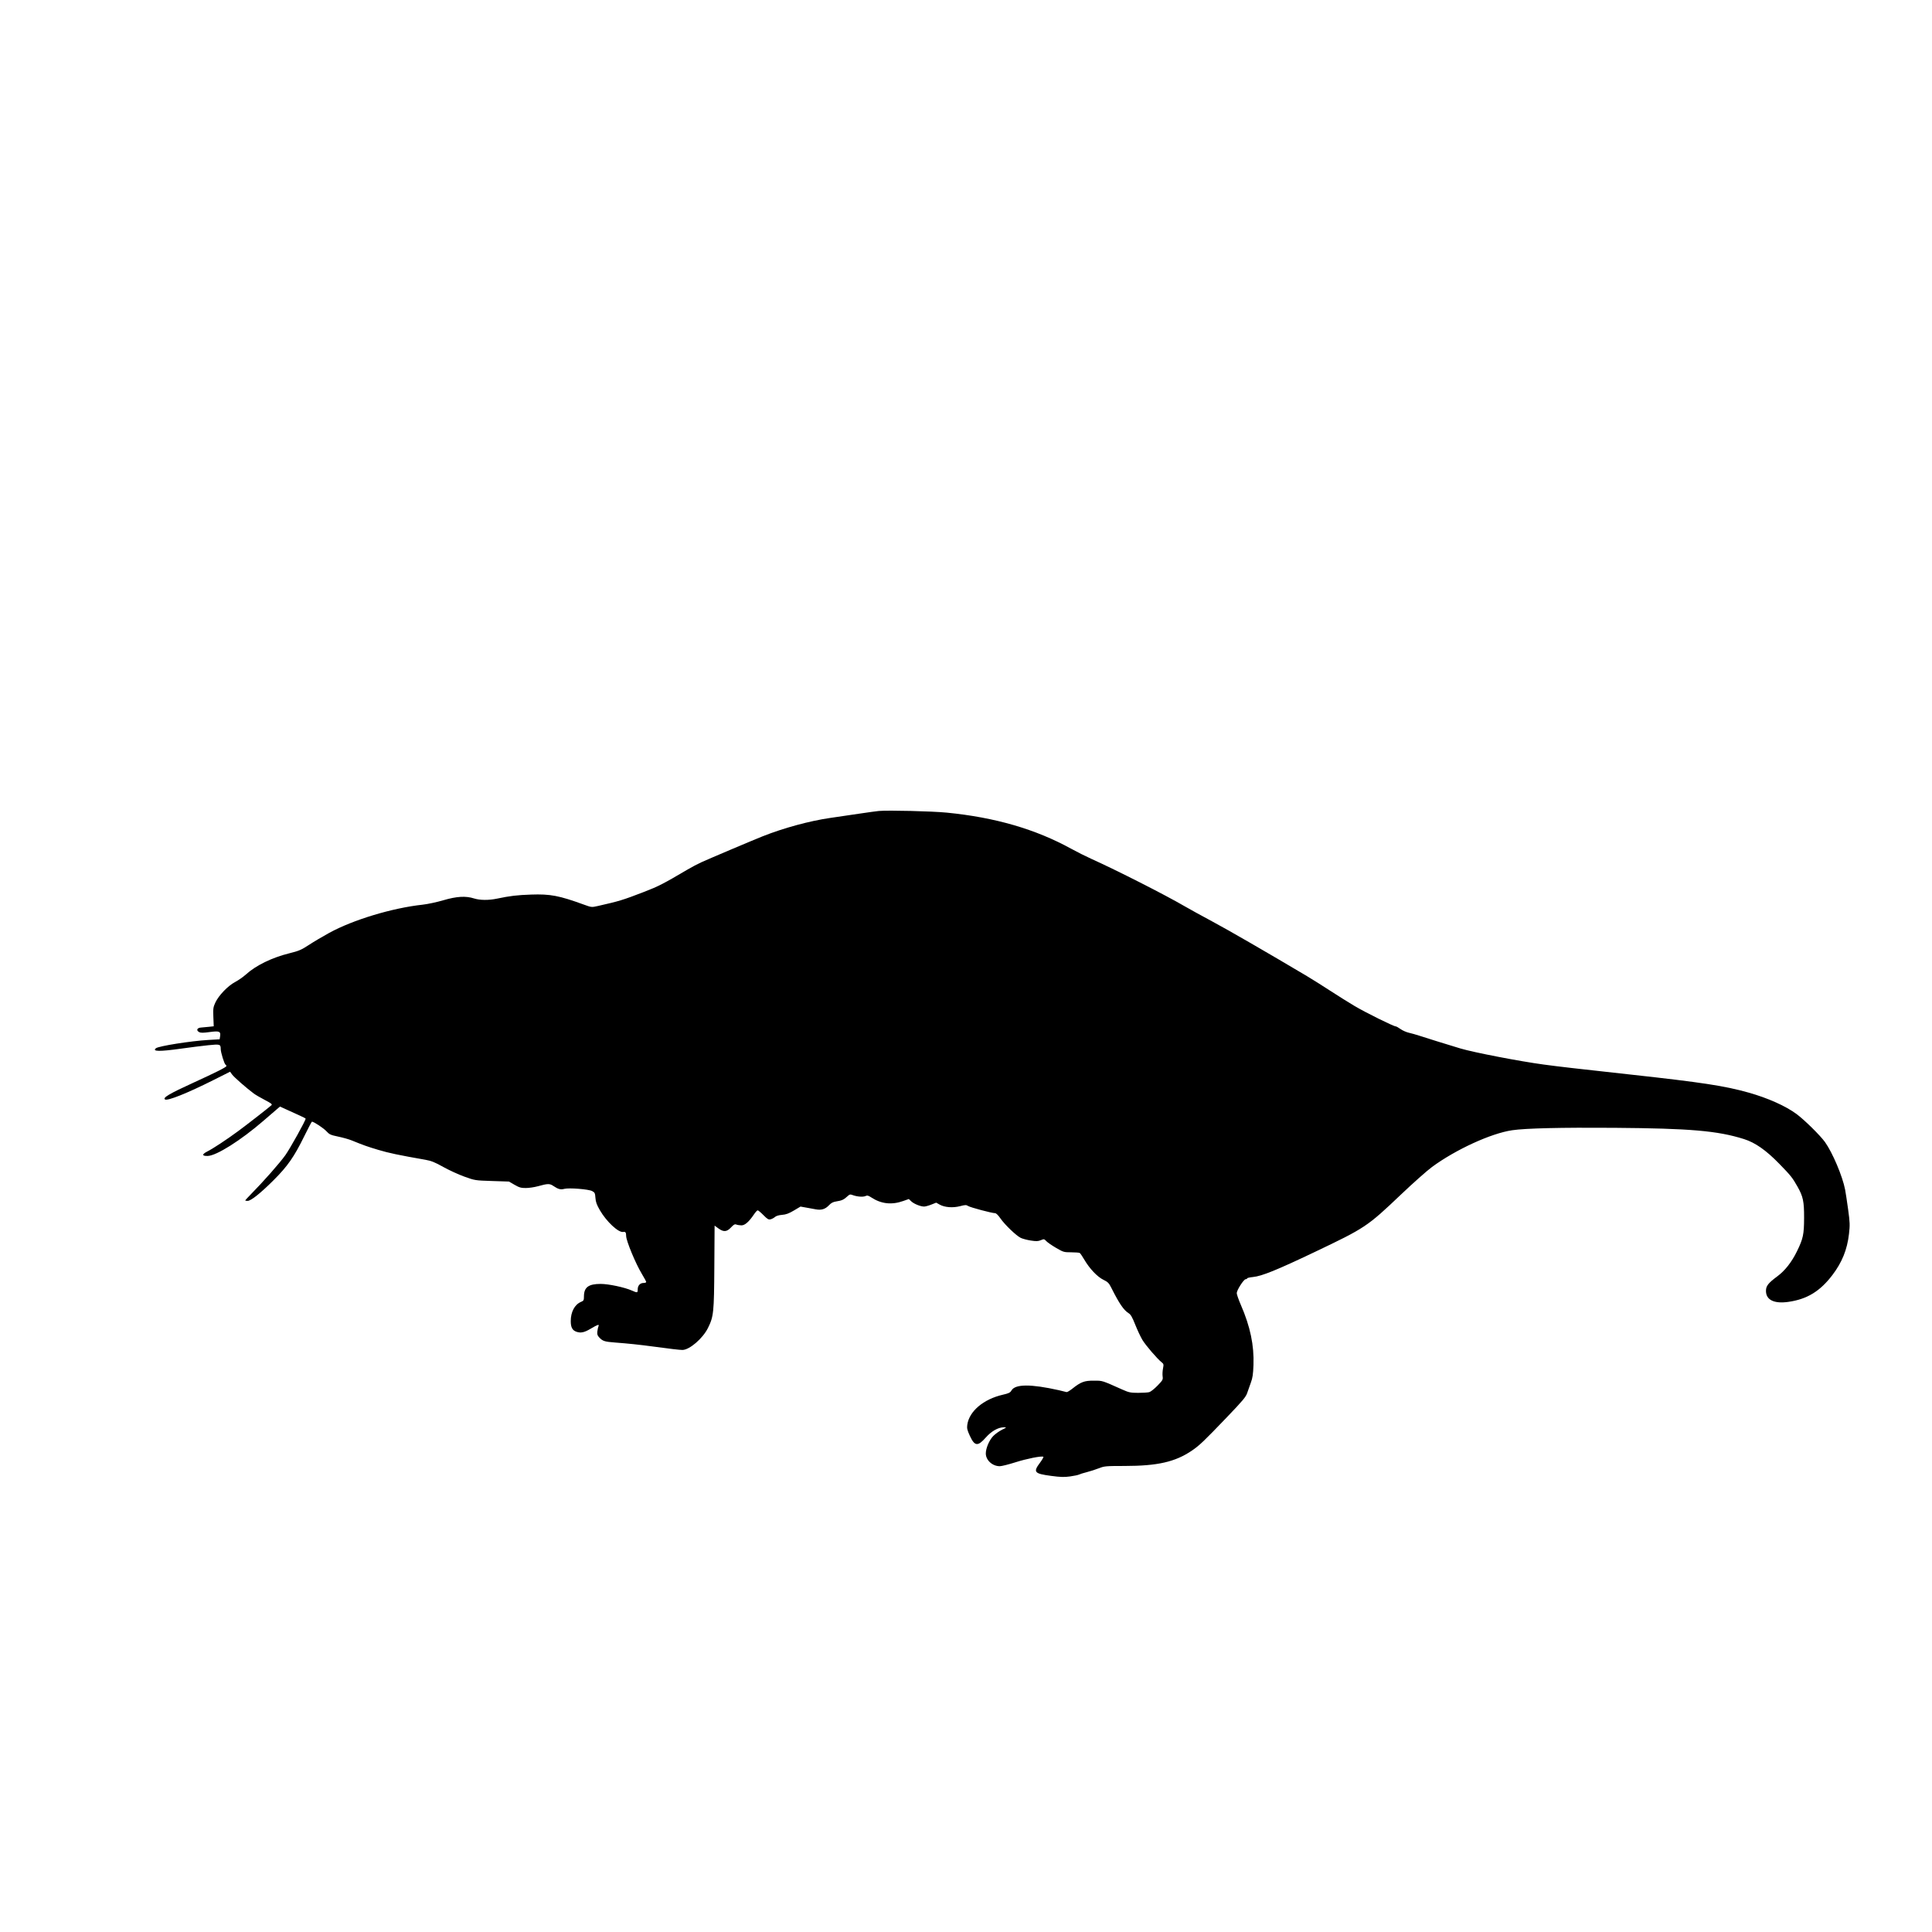
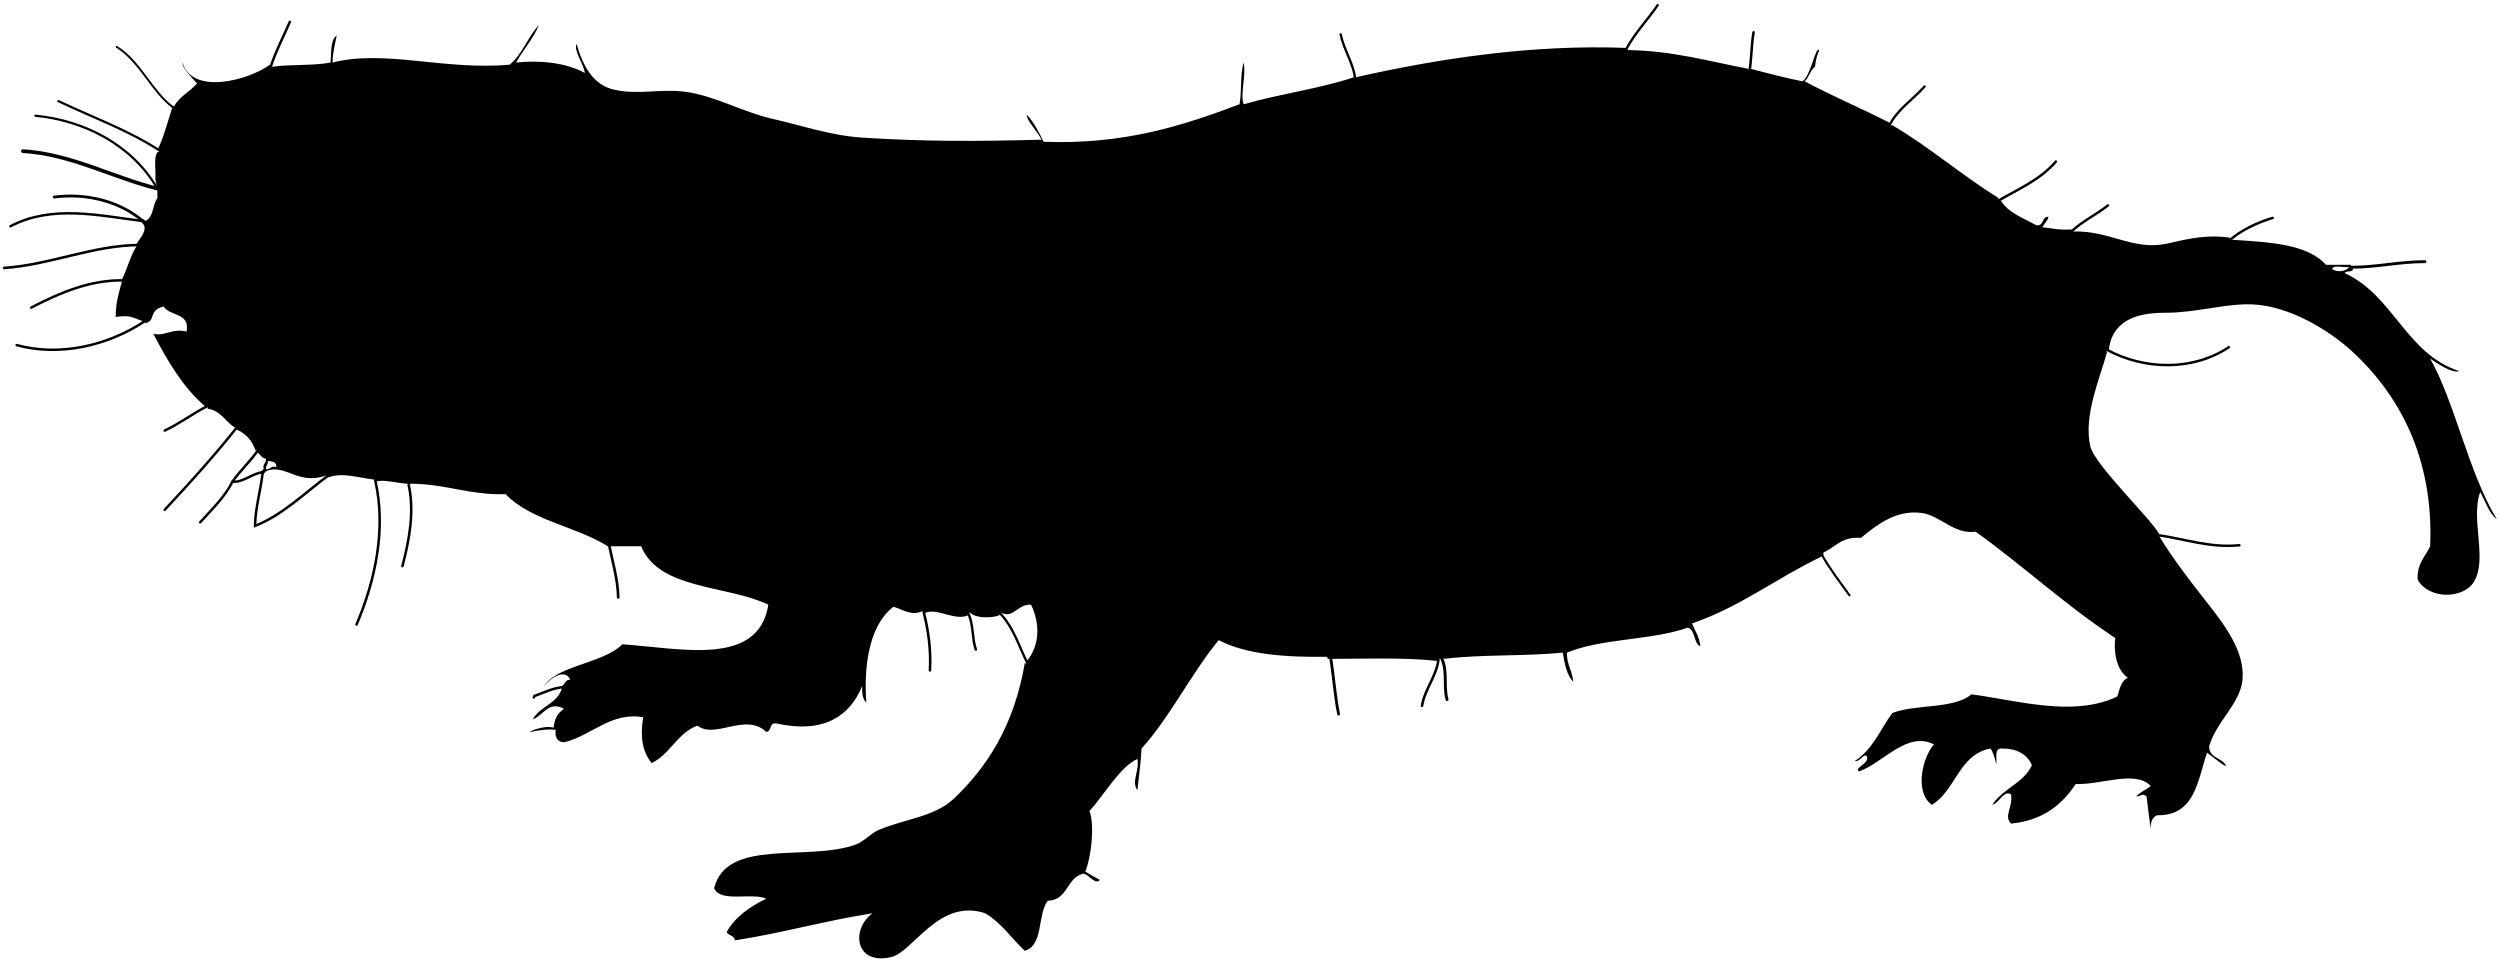
- <svg xmlns="http://www.w3.org/2000/svg" width="2048" height="2048" viewBox="0 0 2048 2048" version="1.1">
-   <path d="M 931.500 859.670 C 929.300 859.869, 920.075 861.141, 911 862.496 C 901.925 863.851, 887.975 865.903, 880 867.055 C 858.231 870.200, 830.673 877.693, 808.500 886.497 C 798.302 890.546, 751.684 910.283, 743.500 914.016 C 739.650 915.773, 732.900 919.336, 728.500 921.935 C 703.322 936.806, 697.926 939.579, 682.869 945.386 C 660.261 954.106, 656.381 955.292, 633.802 960.384 C 627.121 961.891, 627.083 961.887, 618.802 958.876 C 592.631 949.358, 583.265 947.581, 563 948.286 C 547.988 948.809, 540.859 949.658, 526.803 952.599 C 517.999 954.441, 508.689 954.358, 502.500 952.383 C 493.709 949.577, 484.119 950.141, 470 954.294 C 463.125 956.316, 453.225 958.434, 448 959.001 C 415.765 962.498, 374.247 975.038, 348.929 988.926 C 341.917 992.772, 332.158 998.560, 327.241 1001.788 C 319.469 1006.891, 316.814 1008.026, 306.901 1010.477 C 288.316 1015.073, 271.255 1023.385, 260.624 1033.023 C 257.806 1035.578, 252.653 1039.174, 249.174 1041.014 C 241.509 1045.068, 231.776 1055.217, 228.246 1062.836 C 226.025 1067.633, 225.814 1069.172, 226.171 1078.041 L 226.567 1087.910 221.534 1088.456 C 218.765 1088.756, 214.929 1089.113, 213.008 1089.251 C 208.823 1089.549, 207.746 1092.259, 211.099 1094.053 C 212.816 1094.972, 215.345 1094.964, 222.270 1094.017 C 232.546 1092.613, 234.146 1093.278, 233.306 1098.603 L 232.816 1101.706 221.158 1102.369 C 202.434 1103.435, 168.094 1108.862, 165.261 1111.203 C 161.029 1114.700, 169.181 1114.810, 192.218 1111.567 C 201.723 1110.229, 214.622 1108.611, 220.882 1107.972 C 233.338 1106.700, 233.954 1106.896, 233.985 1112.145 C 234.004 1115.550, 237.756 1127.731, 239.027 1128.517 C 239.562 1128.847, 240 1129.536, 240 1130.048 C 240 1131.207, 229.195 1136.661, 205.134 1147.647 C 179.507 1159.348, 172.115 1163.717, 174.965 1165.478 C 177.699 1167.168, 198.751 1158.733, 226.203 1144.948 L 243.906 1136.059 245.992 1138.989 C 247.957 1141.748, 261.291 1153.440, 269 1159.163 C 270.925 1160.593, 276.232 1163.692, 280.793 1166.052 C 287.393 1169.466, 288.823 1170.587, 287.793 1171.540 C 285.088 1174.048, 262.080 1191.965, 252.625 1198.929 C 240.269 1208.028, 225.982 1217.450, 219.684 1220.652 C 213.767 1223.660, 214.029 1225.558, 220.330 1225.340 C 229.564 1225.021, 255.281 1208.795, 278.926 1188.370 C 285.211 1182.942, 291.806 1177.265, 293.582 1175.755 L 296.812 1173.009 304.656 1176.588 C 308.970 1178.556, 315.088 1181.336, 318.250 1182.767 C 321.413 1184.197, 324 1185.568, 324 1185.814 C 324 1187.818, 307.572 1217.384, 302.505 1224.500 C 296.537 1232.881, 279.089 1252.665, 265.750 1266.176 C 262.587 1269.379, 260 1272.225, 260 1272.500 C 260 1272.775, 261.080 1273, 262.401 1273 C 265.985 1273, 275.985 1265.052, 290.053 1251.020 C 304.883 1236.229, 311.842 1226.235, 322.622 1204.250 C 326.735 1195.862, 330.360 1189, 330.678 1189 C 332.609 1189, 343.060 1195.913, 346 1199.135 C 349.147 1202.582, 350.409 1203.159, 358.500 1204.845 C 363.450 1205.877, 369.863 1207.683, 372.750 1208.860 C 385.512 1214.062, 389.222 1215.380, 401.080 1218.929 C 412.180 1222.251, 422.687 1224.460, 451.123 1229.449 C 457.174 1230.511, 461.020 1232.060, 469.785 1236.969 C 475.856 1240.369, 485.926 1244.991, 492.162 1247.241 C 503.442 1251.310, 503.592 1251.334, 521.500 1251.915 L 539.500 1252.500 545.449 1255.938 C 550.471 1258.839, 552.343 1259.370, 557.449 1259.343 C 560.777 1259.326, 566.425 1258.504, 570 1257.517 C 580.872 1254.515, 582.647 1254.490, 586.783 1257.287 C 591.726 1260.629, 594.277 1261.287, 598.216 1260.238 C 603.070 1258.945, 623.850 1260.583, 627.637 1262.557 C 630.490 1264.045, 630.811 1264.704, 631.187 1269.847 C 631.510 1274.252, 632.564 1277.155, 635.967 1283 C 643 1295.083, 655.639 1306.827, 660.633 1305.921 C 663.055 1305.481, 663.689 1306.361, 663.754 1310.250 C 663.842 1315.512, 673.788 1339.496, 680.399 1350.386 C 682.930 1354.555, 685 1358.424, 685 1358.983 C 685 1359.542, 683.720 1360, 682.155 1360 C 678.514 1360, 676 1362.789, 676 1366.829 C 676 1370.555, 675.658 1370.621, 669.784 1368.023 C 662.037 1364.596, 645.116 1361.003, 636.718 1361.001 C 623.790 1360.999, 619 1364.602, 619 1374.329 C 619 1378.308, 618.695 1378.884, 615.995 1380.002 C 609.197 1382.818, 605.002 1390.653, 605.020 1400.500 C 605.032 1407.019, 606.748 1410.221, 611.026 1411.705 C 615.623 1413.299, 619.351 1412.519, 626 1408.571 C 633.497 1404.121, 635.447 1403.467, 634.450 1405.739 C 634.024 1406.707, 633.474 1409.218, 633.227 1411.317 C 632.871 1414.337, 633.270 1415.661, 635.139 1417.659 C 638.873 1421.652, 640.835 1422.288, 652 1423.129 C 666.051 1424.188, 678.127 1425.458, 692 1427.336 C 710.507 1429.842, 720.413 1431, 723.342 1431 C 730.855 1431, 745.005 1418.833, 750.518 1407.632 C 756.495 1395.488, 756.920 1391.377, 757.226 1342.779 L 757.500 1299.197 761.447 1302.099 C 767.002 1306.182, 770.437 1305.935, 774.904 1301.134 C 777.737 1298.088, 778.924 1297.437, 780.500 1298.064 C 781.600 1298.501, 784.015 1298.891, 785.868 1298.930 C 789.564 1299.007, 793.924 1295.199, 799.315 1287.185 C 800.863 1284.883, 802.611 1283, 803.198 1283 C 803.786 1283, 806.516 1285.284, 809.264 1288.076 C 813.501 1292.381, 814.658 1293.053, 816.880 1292.502 C 818.321 1292.144, 820.400 1291.037, 821.500 1290.041 C 822.742 1288.917, 825.589 1288.068, 829.009 1287.803 C 833.208 1287.477, 836.192 1286.381, 841.552 1283.197 L 848.585 1279.019 854.543 1280.084 C 857.819 1280.670, 862.464 1281.515, 864.865 1281.962 C 870.690 1283.047, 874.854 1281.748, 878.732 1277.637 C 881.154 1275.069, 883.110 1274.061, 886.720 1273.519 C 892.321 1272.680, 894.523 1271.666, 898.202 1268.237 C 900.540 1266.057, 901.281 1265.860, 903.702 1266.778 C 908.363 1268.544, 914.750 1269.071, 917.315 1267.902 C 919.348 1266.976, 920.363 1267.207, 923.619 1269.337 C 934.136 1276.217, 945.177 1277.449, 957.451 1273.113 L 963.401 1271.010 965.965 1273.466 C 968.736 1276.121, 975.824 1279, 979.589 1279 C 980.874 1279, 984.286 1278.070, 987.171 1276.933 L 992.416 1274.865 996.101 1276.937 C 1001.385 1279.906, 1010.122 1280.569, 1017.745 1278.578 C 1023.252 1277.141, 1024.257 1277.120, 1026.245 1278.408 C 1028.578 1279.919, 1051.429 1286, 1054.775 1286 C 1055.942 1286, 1058.112 1288.097, 1060.433 1291.467 C 1065.109 1298.257, 1077.334 1309.982, 1082.091 1312.239 C 1084.048 1313.168, 1088.828 1314.421, 1092.714 1315.024 C 1098.511 1315.923, 1100.410 1315.856, 1103.298 1314.649 C 1106.670 1313.240, 1106.917 1313.283, 1109.159 1315.670 C 1110.447 1317.040, 1115.100 1320.258, 1119.500 1322.821 C 1127.203 1327.307, 1127.797 1327.481, 1135.500 1327.490 C 1139.900 1327.496, 1143.994 1327.822, 1144.598 1328.215 C 1145.201 1328.608, 1147.359 1331.774, 1149.392 1335.250 C 1154.980 1344.806, 1163.149 1353.436, 1169.585 1356.585 C 1174.444 1358.963, 1175.493 1360.038, 1178.181 1365.396 C 1186.439 1381.855, 1191.221 1388.854, 1196.403 1392.065 C 1198.641 1393.452, 1200.252 1396.250, 1203.428 1404.262 C 1205.695 1409.981, 1209.114 1417.249, 1211.025 1420.414 C 1214.499 1426.166, 1226.810 1440.490, 1231.347 1444.058 C 1233.567 1445.804, 1233.680 1446.316, 1232.823 1450.725 C 1232.313 1453.351, 1232.138 1457.115, 1232.434 1459.089 C 1232.931 1462.404, 1232.520 1463.144, 1227.027 1468.809 C 1223.758 1472.182, 1219.827 1475.292, 1218.291 1475.721 C 1216.756 1476.149, 1211.450 1476.490, 1206.500 1476.478 C 1198.488 1476.459, 1196.676 1476.090, 1190 1473.118 C 1167.463 1463.088, 1169.115 1463.605, 1159.500 1463.558 C 1149.412 1463.509, 1145.784 1464.872, 1136.571 1472.171 C 1133.860 1474.319, 1131.159 1475.891, 1130.568 1475.665 C 1129.978 1475.438, 1126.345 1474.546, 1122.497 1473.683 C 1092.736 1467.010, 1076.152 1467.089, 1072.230 1473.922 C 1070.885 1476.266, 1069.387 1477.006, 1063.061 1478.457 C 1042.497 1483.171, 1027.329 1496.025, 1025.357 1510.410 C 1024.858 1514.054, 1025.320 1516.035, 1028.052 1521.962 C 1033.210 1533.153, 1036.467 1533.508, 1045.005 1523.809 C 1050.833 1517.188, 1058.132 1513.026, 1063.946 1513.010 C 1067.392 1513, 1067.392 1513.001, 1062.026 1515.674 C 1059.074 1517.145, 1054.956 1520.104, 1052.873 1522.250 C 1048.651 1526.601, 1045 1535.168, 1045 1540.726 C 1045 1547.905, 1052.101 1554.324, 1059.938 1554.230 C 1061.897 1554.207, 1069.350 1552.331, 1076.500 1550.061 C 1088.303 1546.315, 1103.398 1543.287, 1105.945 1544.156 C 1106.500 1544.345, 1104.939 1547.191, 1102.477 1550.480 C 1094.971 1560.507, 1096.297 1562.107, 1114.074 1564.478 C 1124.228 1565.833, 1128.137 1565.948, 1134.387 1565.079 C 1138.644 1564.487, 1142.896 1563.591, 1143.837 1563.087 C 1144.777 1562.584, 1148.461 1561.438, 1152.023 1560.541 C 1155.586 1559.644, 1161.317 1557.805, 1164.761 1556.455 C 1170.704 1554.124, 1172.098 1553.999, 1192.261 1553.982 C 1227.076 1553.953, 1245.745 1549.696, 1263.354 1537.771 C 1271.376 1532.339, 1276.254 1527.693, 1300.385 1502.500 C 1317.589 1484.539, 1320.734 1480.777, 1322.119 1476.500 C 1323.010 1473.750, 1324.759 1468.800, 1326.006 1465.500 C 1327.777 1460.814, 1328.373 1456.762, 1328.728 1447 C 1329.489 1426.092, 1325.343 1406.297, 1315.397 1383.359 C 1312.979 1377.782, 1311 1372.114, 1311 1370.764 C 1311 1367.630, 1318.466 1356, 1320.478 1356 C 1321.315 1356, 1322 1355.615, 1322 1355.145 C 1322 1354.674, 1324.813 1354.017, 1328.250 1353.684 C 1337.519 1352.786, 1353.481 1346.320, 1393.500 1327.252 C 1447.310 1301.613, 1449.238 1300.328, 1485.185 1266.169 C 1498.008 1253.983, 1512.775 1240.872, 1518 1237.033 C 1543.229 1218.497, 1580.619 1201.368, 1603 1198.094 C 1617.350 1195.995, 1654.849 1195.105, 1711 1195.531 C 1791.900 1196.145, 1820.808 1198.654, 1848.767 1207.486 C 1860.614 1211.229, 1872.094 1219.271, 1886.071 1233.621 C 1898.363 1246.241, 1900.041 1248.343, 1905.413 1257.845 C 1911.380 1268.403, 1912.472 1273.573, 1912.414 1291 C 1912.356 1308.589, 1911.408 1313.041, 1904.871 1326.413 C 1899.237 1337.937, 1892.166 1346.947, 1884.005 1352.996 C 1874.373 1360.137, 1872 1363.172, 1872 1368.354 C 1872 1377.991, 1880.585 1382.207, 1895.786 1380.037 C 1915.615 1377.206, 1929.369 1368.801, 1942.497 1351.493 C 1952.692 1338.051, 1958.087 1324.648, 1960.005 1308 C 1961.089 1298.583, 1960.994 1295.902, 1959.083 1282 C 1957.911 1273.475, 1956.472 1264.025, 1955.886 1261 C 1953.126 1246.768, 1942.594 1221.895, 1934.559 1210.636 C 1929.634 1203.733, 1912.886 1187.212, 1904.500 1180.985 C 1892.974 1172.426, 1874.046 1163.961, 1853.500 1158.179 C 1828.182 1151.053, 1804.161 1147.387, 1728 1139.024 C 1669.078 1132.555, 1653.866 1130.801, 1636.500 1128.478 C 1611.296 1125.106, 1561.801 1115.549, 1548.036 1111.397 C 1532.596 1106.739, 1511.882 1100.302, 1504.500 1097.867 C 1501.200 1096.779, 1496.250 1095.383, 1493.500 1094.765 C 1490.750 1094.147, 1486.745 1092.372, 1484.600 1090.821 C 1482.455 1089.269, 1480.158 1088, 1479.495 1088 C 1477.219 1088, 1447.490 1073.277, 1436 1066.459 C 1429.675 1062.706, 1417.895 1055.330, 1409.822 1050.068 C 1401.749 1044.806, 1390.724 1037.874, 1385.322 1034.665 C 1342.674 1009.330, 1302.234 985.982, 1285 976.746 C 1273.725 970.703, 1260.450 963.397, 1255.500 960.510 C 1235.095 948.609, 1183.291 922.299, 1157 910.486 C 1151.225 907.891, 1141.579 903.056, 1135.564 899.742 C 1097.810 878.941, 1054.745 866.442, 1003.500 861.412 C 987.976 859.889, 941.484 858.763, 931.500 859.670" stroke="none" fill="black" fill-rule="evenodd" />
+ <svg xmlns="http://www.w3.org/2000/svg" version="1.1" width="1199" height="462" viewBox="0 0 1199 462" id="Layer_1" xml:space="preserve">
+   <defs id="defs91" />
+   <g id="g3">
+     <g id="g5">
+       <path d="m 65.5,117 c 1.39,-2.74 5.651,-6.371 3,-10 h 1 v -1 c 4.254,-1.412 3.528,-7.805 6,-11 L 75.474,90.447 74.5,86 c 0.405,-4.262 -0.968,-10.302 1,-13 L 77,72.5 75.5,72 c 2.972,-6.028 4.786,-13.214 7,-20 L 83,51.5 82.5,51 c 0.333,0 0.667,0 1,0 2.555,-4.779 7.62,-7.047 11,-11 -2.433,-2.594 -7.442,-7.855 -7,-10 4.919,16.01 32.129,8.278 42,1 l 0.5,0.5 0.5,0.5 c 8.799,-1.201 19.597,-0.403 28,-2 0.507,-4.826 -0.153,-10.82 3,-13 -0.82,4.18 -1.951,8.049 -2,13 24.897,-6.429 54.145,3.916 85,1 6.044,-4.956 8.62,-13.38 14,-19 -2.888,6.779 -7.543,11.79 -11,18 11.888,-1.29 24.441,0.242 33,5 -0.672,-4.686 -5.453,-10.515 -4,-14 3.103,10.857 8.006,19.729 18,22 11.676,2.653 21.867,-0.535 34,1 14.068,1.78 27.516,9.716 42,13 13.859,3.143 27.882,8.019 43,9 29.714,1.929 55.356,1.821 86,1 -1.774,-3.915 -7.373,-9.264 -7,-12 3.322,3.678 5.745,8.255 8,13 38.767,1.434 66.88,-7.787 94,-18 1.122,-6.212 0.182,-14.485 2,-20 1.158,7.178 -1.854,15.451 0,20 17.047,-4.953 36.541,-7.458 53,-13 l 0.5,1.5 0.5,-1.5 c 38.641,-8.725 84.096,-15.861 130,-14 l -0.5,0.5 0.5,-0.5 c 0,0.333 0,0.667 0,1 21.979,0.354 39.229,5.438 58,9 l 0.5,1.5 0.5,-1.5 c 8.276,2.057 16.348,4.319 25,6 3.945,-2.56 6.183,-16.917 8,-15 -0.986,2.347 -1.754,4.913 -2,8 -2.36,1.64 -2.849,5.151 -5,7 13.259,7.075 27.556,13.111 41,20 l -0.5,1.5 1.5,-0.5 c 18.021,10.646 33.311,24.022 51,35 l -0.5,1.5 1.5,-0.5 c 3.568,6.098 10.835,8.498 17,12 4.024,0.691 2.455,-4.211 6,-4 -0.586,2.081 -2.102,3.232 -3,5 4.573,0.427 8.479,1.521 14,1 l -0.5,1.5 1.5,-0.5 c 17.371,-0.365 28.214,9.003 44,6 6.992,-1.33 17.646,-4.943 31,-3 l -0.5,1.5 1.5,-0.5 c 17.832,1.167 36.071,1.929 45,12 4,0 8,0 12,0 l 0.167,1.167 0.833,0.833 c -0.15,1.85 -3.387,0.614 -4,2 23.418,10.582 29.32,38.68 55,47 -3.772,1.079 -10.368,-3.611 -14,-6 11.759,20.576 18.441,54.891 32,77 -3.972,-3.028 -5.437,-8.563 -8,-13 -4.736,12.942 3.663,32.16 -3,43 -5.212,8.479 -21.785,8.485 -27,-1 -0.43,-7.763 3.68,-10.987 6,-16 1.807,-41.868 -14.552,-72.733 -38,-94 -10.58,-9.596 -29.365,-21.181 -47,-22 -13.044,-0.606 -26.972,4.027 -42,4 -11.253,-0.02 -24.865,2.318 -27,17 0,0.333 0,0.667 0,1 l -1.5,-0.5 0.5,1.5 c -3.605,13 -11.301,30.442 -8,45 2.006,8.846 28.666,34.324 33,42 l -1.5,0.5 1.5,0.5 c 5.663,9.612 14.05,20.633 23,32 8.189,10.402 18.285,23.512 17,37 -1.107,11.623 -12.654,20.063 -16,32 0.029,5.637 6.017,5.317 8,9 0.698,1.848 -6.602,-4.4 -9,-6 -4.582,13.418 -5.715,30.285 -24,30 -2.326,1.008 -3.225,3.442 -3,7 -0.734,-5.466 -1.123,-8.996 -2,-16 -1.904,-1.874 -2.513,-0.109 -5,0 1.948,-2.052 4.716,-3.284 7,-5 -7.284,-7.861 -23.895,-0.454 -36,-1 -6.609,10.057 -15.834,17.499 -31,19 -3.678,-3.789 0.927,-7.461 0,-14 -3.487,-2.247 -5.532,4.054 -9,5 4.891,-7.776 15.024,-10.309 19,-19 -2.357,-5.309 -7.172,-8.162 -15,-8 -2.86,0.14 -1.829,4.171 -2,7 0.5,3.37 -1.375,-6.052 -3,-7 -15.251,3.082 -16.485,20.181 -28,27 -8.454,-6.181 -4.484,-22.715 1,-29 -12.912,-6.624 -24.413,9.024 -36,13 -2.276,-2.02 4.619,-3.323 4,-7 -1.316,-2.522 -3.283,2.622 -6,2 8.435,-5.231 12.278,-15.056 18,-23 11.205,-4.462 29.547,-1.786 38,-9 22.095,2.901 49.163,11.161 70,1 1.038,-3.629 1.873,-7.46 5,-9 -5.91,-3.767 -6.834,-13.872 -6,-19 -23.744,-15.59 -44.073,-34.594 -67,-51 -10.385,1.445 -16.948,-7.831 -26,-9 -11.37,-1.469 -20.295,4.704 -29,12 -9.186,-0.853 -12.222,4.445 -18,7 0,0.667 0,1.333 0,2 l -0.5,-0.5 -0.5,0.5 c -21.232,10.102 -38.692,23.975 -62,32 1.43,3.57 3.554,6.446 4,11 -3.434,-1.566 -2.246,-7.754 -6,-9 -17.22,6.114 -41.518,5.149 -58,12 -0.147,5.814 2.643,8.69 3,14 -3.067,-3.266 -4.096,-8.57 -5,-14 -18.164,1.836 -39.242,0.758 -57,3 l -2.5,-2.5 -0.5,3.5 c -15.094,-1.789 -37.352,-1.02 -51,-1 l -0.5,-1.5 -0.5,1.5 c -0.851,0.184 -0.943,-0.39 -1,-1 -20.268,0.268 -38.893,-1.106 -52,-8 -13.405,16.262 -22.948,36.386 -37,52 -0.386,6.948 -1.274,13.393 -2,20 -3.09,-4.135 1.136,-9.497 0,-15 -8.289,3.717 -15.747,16.916 -23,25 2.586,6.3 0.944,21.96 -2,29 2.229,1.438 4.62,2.713 7,4 -2.36,2.616 -5.203,-2.739 -8,-3 -8.087,1.913 -7.228,12.772 -17,13 -5.049,6.617 -1.941,21.393 -11,24 -6.399,-5.935 -11.216,-13.451 -19,-18 -22.212,-7.41 -34.581,18.553 -45,21 -17.661,4.147 -19.407,-13.626 -9,-21 -22.79,3.544 -43.195,9.472 -66,13 -0.319,-2.348 -3.095,-2.238 -4,-4 4.215,-7.451 11.17,-12.163 19,-16 -6.938,-3.062 -22.052,2.052 -25,-5 5.928,-24.371 45.176,-12.599 68,-21 4.091,-1.506 7.167,-5.408 11,-7 12.947,-5.377 26.835,-6.289 36,-15 15.557,-14.786 28.774,-34.479 34,-65 l 1.5,0.5 -0.5,-1.5 c 6.085,-7.303 6.483,-17.616 2,-27 -6.409,-0.386 -8.416,6.61 -14,4 l -1.5,-0.5 0.5,1.5 c -3.87,1.581 -11.343,1.579 -14,-1 l -1.5,-0.5 0.5,1.5 c -6.439,3.148 -15.102,-3.773 -21,-1 l -0.5,-0.5 -0.5,-0.5 c -5.205,2.703 -9.721,-0.79 -14,-2 -12.409,9.396 -14.198,30.605 -13,46 -1.735,-1.599 -2.166,-4.501 -2,-8 -5.881,14.446 -18.408,22.977 -41,18 -3.753,-0.753 -2.18,3.82 -5,4 -10.126,-9.455 -24.49,3.727 -33,-3 -9.738,3.595 -12.994,13.673 -22,18 -4.398,-5.707 -5.624,-12.428 -4,-22 -15.452,-2.78 -25.012,8.984 -38,12 -3.201,-0.133 -4.399,-2.268 -4,-6 -4.729,-0.396 -8.346,0.321 -12,1 -2.512,0.597 6.094,-3.5 11,-2 0.506,-3.667 1.256,-6.52 5,-9 -7.295,-4.311 -10.236,3.531 -15,5 3.389,-6.278 11.92,-7.413 14,-15 l 1.5,-0.5 -1.5,-0.5 c 1.572,-0.761 1.494,-3.173 4,-3 -2.709,-6.191 -11.113,0.257 -13,4 4.918,-10.752 28.521,-11.476 38,-21 28.419,1.955 65.263,10.88 70,-19 -20.09,-9.576 -52.334,-6.999 -61,-28 -5,0 -10,0 -15,0 l -0.5,-1.5 -0.5,1.5 c -15.12,-9.547 -36.969,-12.364 -49,-25 -17.2,0.533 -28.496,-4.838 -45,-5 -0.851,-0.184 -0.943,0.39 -1,1 l -0.5,-0.5 -0.5,-0.5 c -4.534,-0.163 -12.319,-2.307 -15,-1 l -0.5,-0.5 -0.5,-0.5 c -6.582,-0.602 -15.362,-3.721 -22,-1 v -1 h -1 c -13.761,4.955 -19.628,-5.898 -29,-2 l -0.5,-0.5 -0.5,-0.5 c -0.826,-2.826 1.409,-2.591 1,-5 -2.036,-0.297 -2.664,-2.003 -4,-3 l 0.5,-1.5 -1.5,0.5 c -1.55,-4.783 -4.621,-8.045 -9,-10 l 0.5,-1.5 -1.5,0.5 c -4.465,-2.868 -6.583,-8.084 -13,-9 l 0.5,-1.5 -1.5,0.5 c -10.81,-9.19 -18.123,-21.877 -25,-35 5.14,1.592 8.96,-2.704 16,-1 1.663,-9.329 -8.155,-7.178 -11,-12 -7.694,1.805 -3.513,7.193 -9,8 v -1 h -1 c -5.472,-1.753 -5.379,-2.983 -13,-2 -0.052,-6.719 1.527,-11.806 3,-17 L 60,134.5 58.5,134 c 2.556,-5.111 4.03,-11.303 7,-16 L 67,117.5 65.5,117 z m 63,104 c 0.224,1.891 -1.127,2.207 -1,4 2.409,0.409 2.174,-1.826 5,-1 0.304,-2.638 -2.088,-2.579 -4,-3 z m 998,-93 c -2.391,0.609 -7.256,-1.255 -8,1 1.856,1.738 7.166,1.29 8,-1 z" id="path7" style="fill-rule:evenodd" />
+       <g id="g9">
+         <path d="M 5,108.5 C 25.118,98.016 47.412,103.432 68.5,106" id="path11" style="fill:none;stroke:#000000;stroke-width:1.193;stroke-linecap:round" />
+         <path d="M 68.5,106 C 57.02,96.241 41.126,92.585 26,94.5" id="path13" style="fill:none;stroke:#000000;stroke-width:1.357;stroke-linecap:round" />
+         <path d="m 68.5,106 c 0.333,0.333 0.667,0.667 1,1" id="path15" style="fill:none;stroke:#000000;stroke-width:1.732;stroke-linecap:round" />
+         <path d="m 11,72.5 c 22.639,1.266 42.895,12.57 64.474,17.947" id="path17" style="fill:none;stroke:#000000;stroke-width:1.775;stroke-linecap:round" />
+         <path d="M 75.474,90.447 C 63.269,69.268 40.021,57.701 17,55.5" id="path19" style="fill:none;stroke:#000000;stroke-width:1.082;stroke-linecap:round" />
+         <path d="M 77,72.5 C 61.764,62.473 44.765,56.485 28,48.5" id="path21" style="fill:none;stroke:#000000;stroke-width:1.09;stroke-linecap:round" />
+         <path d="m 56,22.5 c 11.55,7.31 16.421,21.019 27,29" id="path23" style="fill:none;stroke:#000000;stroke-width:0.94;stroke-linecap:round" />
+         <path d="m 130,31.5 c 2.383,-7.177 6.023,-14.083 9,-21" id="path25" style="fill:none;stroke:#000000;stroke-width:1.196;stroke-linecap:round" />
+         <path d="m 650,38.5 c -0.604,-7.771 -5.499,-14.415 -7,-22" id="path27" style="fill:none;stroke:#000000;stroke-width:1.127;stroke-linecap:round" />
+         <path d="m 780,23.5 c 4.048,-7.688 10.157,-13.892 15,-21" id="path29" style="fill:none;stroke:#000000;stroke-width:1.151;stroke-linecap:round" />
+         <path d="m 841,15.5 c -1.053,6.223 -0.939,12.767 -2,19" id="path31" style="fill:none;stroke:#000000;stroke-width:1.225;stroke-linecap:round" />
+         <path d="m 906,60.5 c 3.724,-7.927 11.282,-12.558 17,-19" id="path33" style="fill:none;stroke:#000000;stroke-width:1.139;stroke-linecap:round" />
+         <path d="m 986,77.5 c -7.668,8.875 -17.94,13.07 -28,19" id="path35" style="fill:none;stroke:#000000;stroke-width:1.187;stroke-linecap:round" />
+         <path d="m 993,111.5 c 5.313,-5.294 12.186,-8.395 18,-13" id="path37" style="fill:none;stroke:#000000;stroke-width:1.178;stroke-linecap:round" />
+         <path d="m 1069,115.5 c 5.861,-5.167 13.649,-8.808 21,-11" id="path39" style="fill:none;stroke:#000000;stroke-width:1.196;stroke-linecap:round" />
+         <path d="m 1127.667,128.167 c 12.179,0.013 23.29,-2.705 35.333,-2.667" id="path41" style="fill:none;stroke:#000000;stroke-width:1.38;stroke-linecap:round" />
+         <path d="m 1010,167.5 c 18.282,10.041 41.604,10.556 59,-1" id="path43" style="fill:none;stroke:#000000;stroke-width:1.191;stroke-linecap:round" />
+         <path d="m 1034,256.5 c 13.436,1.824 25.82,6.439 40,5" id="path45" style="fill:none;stroke:#000000;stroke-width:1.196;stroke-linecap:round" />
+         <path d="m 874,266.5 c 3.724,6.549 8.658,12.968 13,19" id="path47" style="fill:none;stroke:#000000;stroke-width:1.04;stroke-linecap:round" />
+         <path d="m 690,313.5 c 4.983,6.374 1.98,14.704 4,22" id="path49" style="fill:none;stroke:#000000;stroke-width:1.405;stroke-linecap:round" />
+         <path d="m 682,338.5 c 1.393,-8.718 8.349,-15.774 8,-25" id="path51" style="fill:none;stroke:#000000;stroke-width:1.225;stroke-linecap:round" />
+         <path d="m 642,342.5 c -1.871,-9.097 -2.362,-18.799 -4,-28" id="path53" style="fill:none;stroke:#000000;stroke-width:1.368;stroke-linecap:round" />
+         <path d="m 468,311.5 c -1.994,-5.792 -0.936,-12.51 -4,-18" id="path55" style="fill:none;stroke:#000000;stroke-width:1.195;stroke-linecap:round" />
+         <path d="m 446,321.5 c 0.534,-9.697 -0.71,-19.012 -3,-28" id="path57" style="fill:none;stroke:#000000;stroke-width:1.235;stroke-linecap:round" />
+         <path d="m 256,334.5 c 0.104,-0.229 0.209,-0.457 0.314,-0.687 4.804,-1.753 9.409,-4.141 14.686,-4.313" id="path59" style="fill:none;stroke:#000000;stroke-width:1.225;stroke-linecap:round" />
+         <path d="m 292,260.5 c 1.588,8.632 4.31,16.833 4.5,26" id="path61" style="fill:none;stroke:#000000;stroke-width:1.288;stroke-linecap:round" />
+         <path d="m 193,271.5 c 3.252,-12.317 5.861,-26.091 3,-39" id="path63" style="fill:none;stroke:#000000;stroke-width:1.219;stroke-linecap:round" />
+         <path d="m 171,299.5 c 8.96,-20.989 14.3,-45.819 9,-69" id="path65" style="fill:none;stroke:#000000;stroke-width:1.226;stroke-linecap:round" />
+         <path d="m 96,250.5 c 5.593,-6.189 11.777,-12.055 15.5,-19.5" id="path67" style="fill:none;stroke:#000000;stroke-width:1.186;stroke-linecap:round" />
+         <path d="m 111.5,231 c 3.788,-5.459 8.754,-9.845 12.5,-15.5" id="path69" style="fill:none;stroke:#000000;stroke-width:1.215;stroke-linecap:round" />
+         <path d="m 79,244.5 c 12.074,-12.905 23.917,-26.053 35,-40" id="path71" style="fill:none;stroke:#000000;stroke-width:1.18;stroke-linecap:round" />
+         <path d="m 79,206.5 c 7.278,-3.377 13.802,-8.478 21,-12" id="path73" style="fill:none;stroke:#000000;stroke-width:1.19;stroke-linecap:round" />
+         <path d="m 8,165.5 c 20.788,5.732 44.042,0.147 61.5,-11.5" id="path75" style="fill:none;stroke:#000000;stroke-width:1.203;stroke-linecap:round" />
+         <path d="m 15,147.5 c 13.898,-7.193 28.878,-13.585 45,-13" id="path77" style="fill:none;stroke:#000000;stroke-width:1.205;stroke-linecap:round" />
+         <path d="m 2,128.5 c 22.242,-1.497 42.458,-10.876 65,-11" id="path79" style="fill:none;stroke:#000000;stroke-width:1.244;stroke-linecap:round" />
+         <path d="m 479,293.5 c 7.168,7.066 9.704,16.764 14,25" id="path81" style="fill:none;stroke:#000000;stroke-width:1.134;stroke-linecap:round" />
+         <path d="m 126,226.5 c -0.925,8.582 -3.592,17.193 -3.681,25.71 13.171,-5.132 23.942,-15.929 35.181,-24.21" id="path83" style="fill:none;stroke:#000000;stroke-width:1.215;stroke-linecap:round" />
+         <path d="m 111.5,231 c 5,0.591 9.473,-4.066 14.5,-4.5" id="path85" style="fill:none;stroke:#000000;stroke-width:1.216;stroke-linecap:round" />
+         <path d="m 126,226.5 c 0.333,-0.333 0.667,-0.667 1,-1" id="path87" style="fill:none;stroke:#000000;stroke-width:1.633;stroke-linecap:round" />
+       </g>
+     </g>
+   </g>
</svg>
